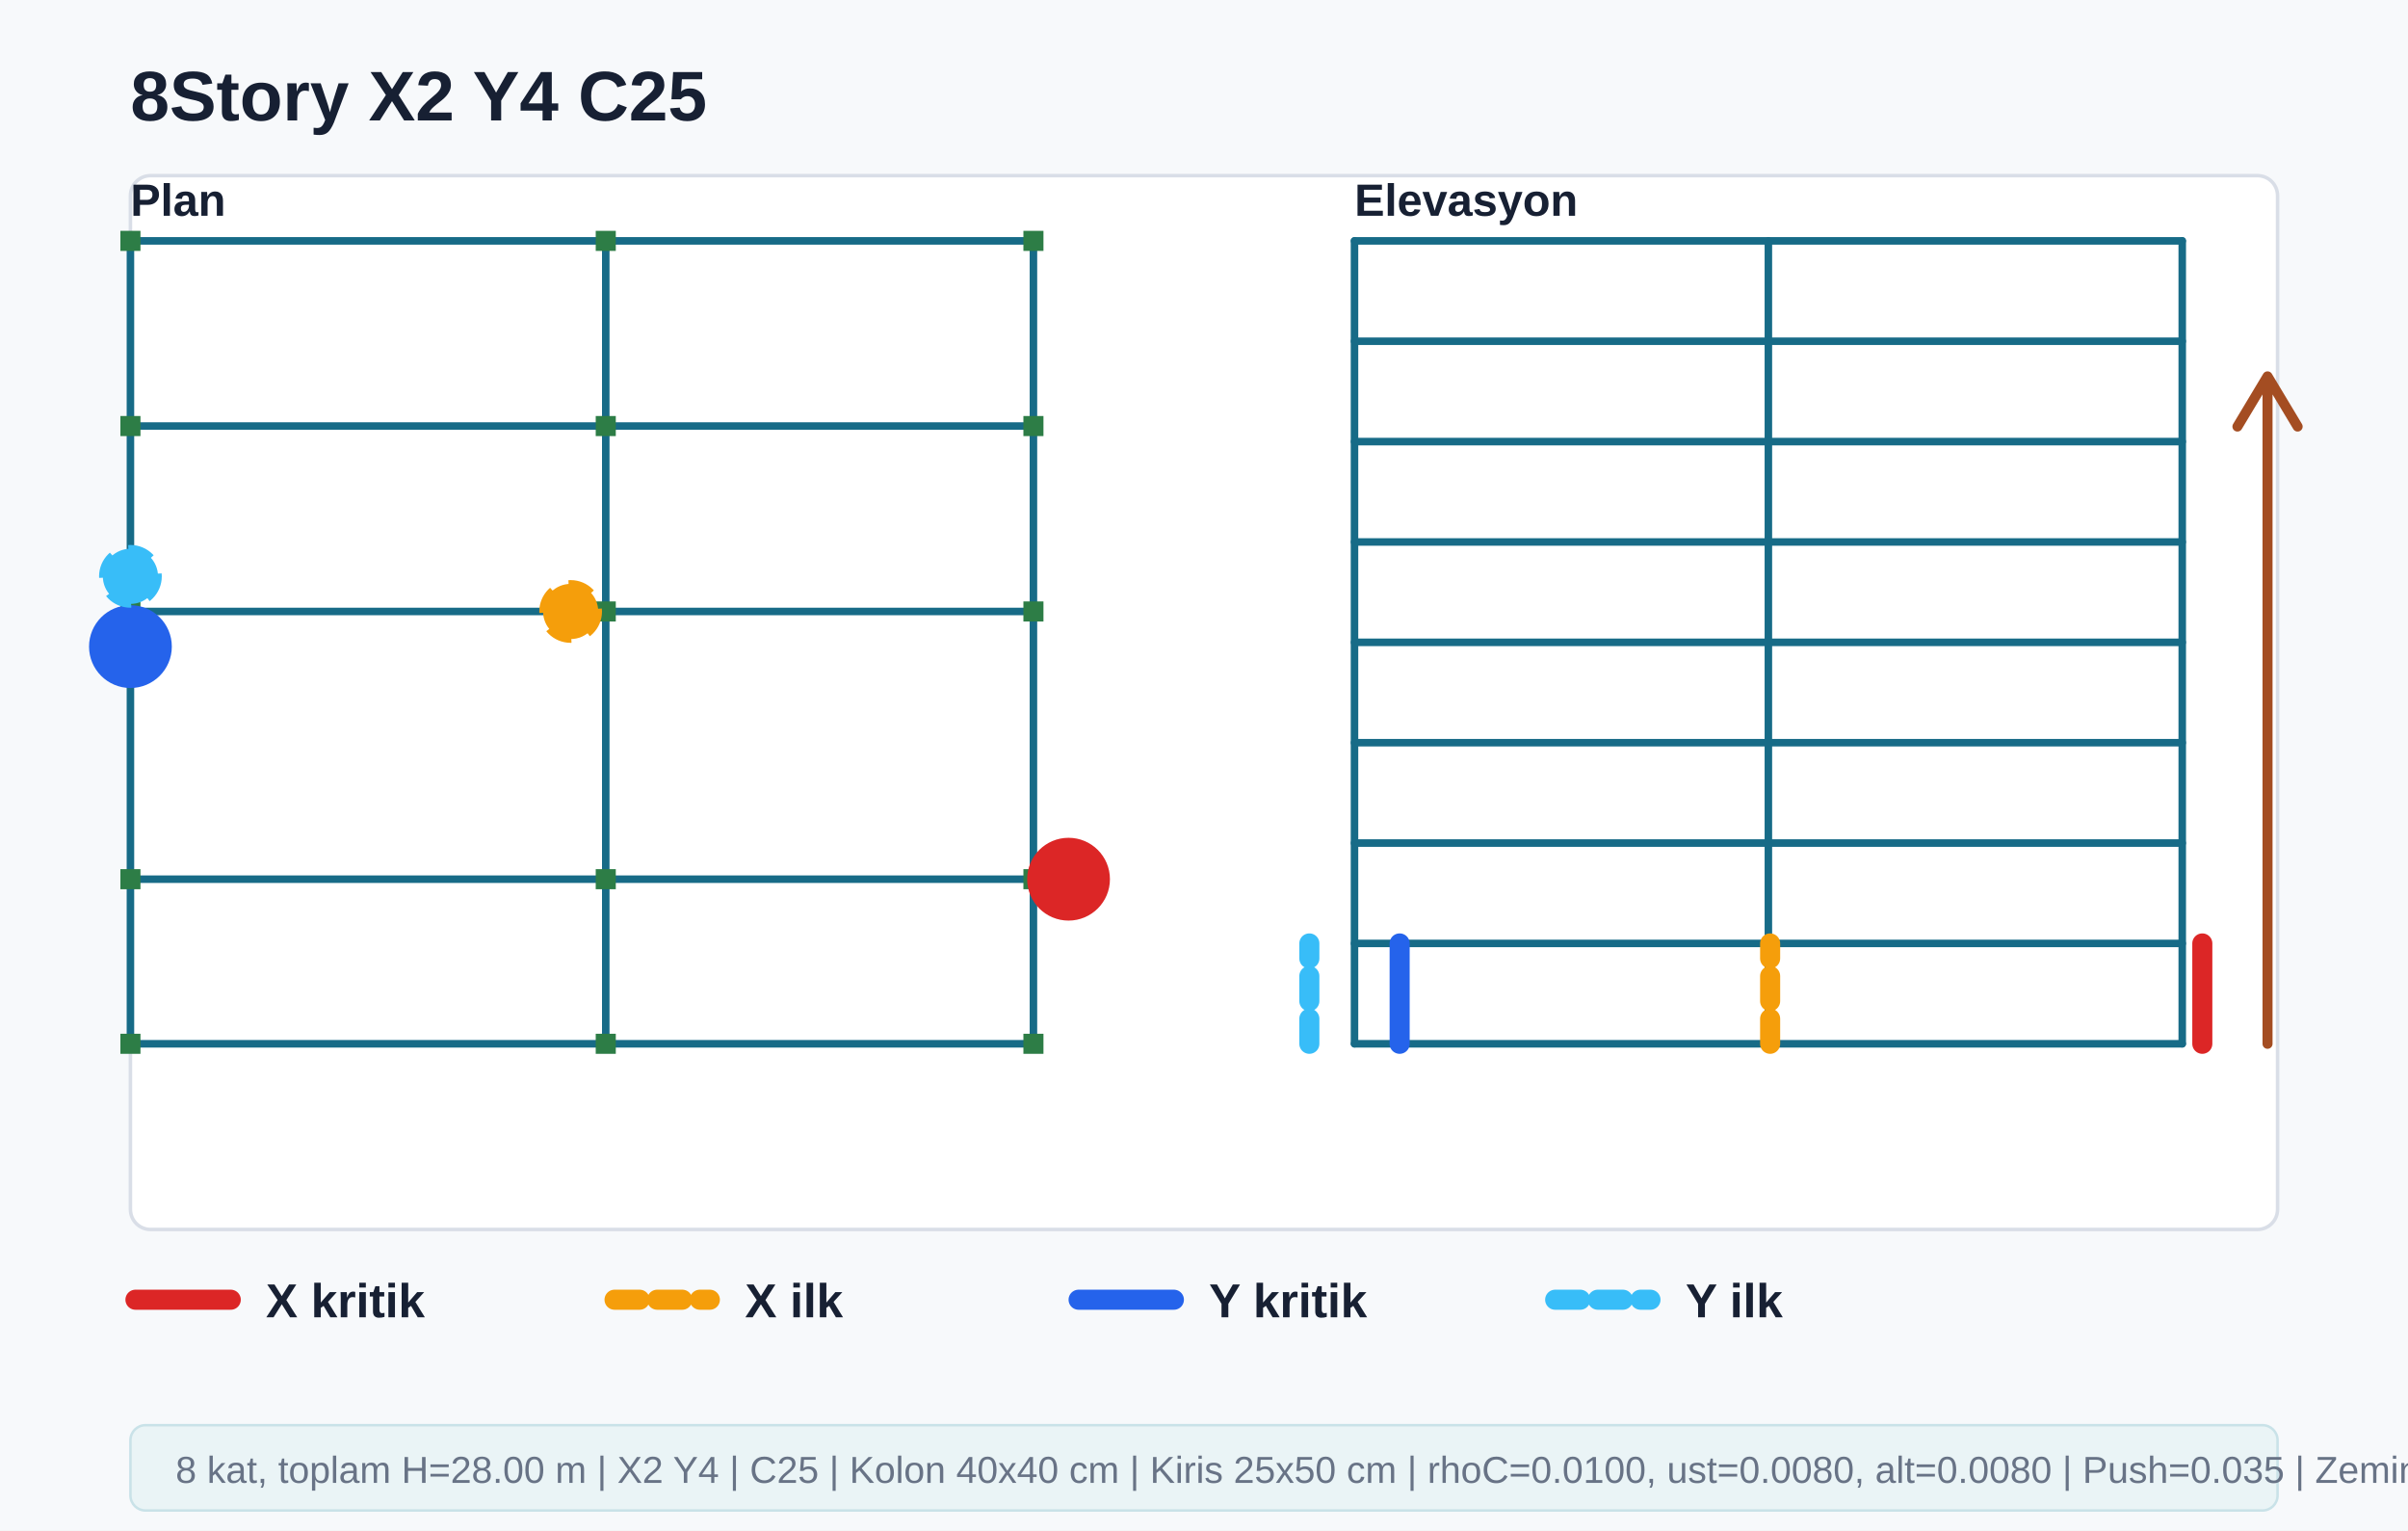
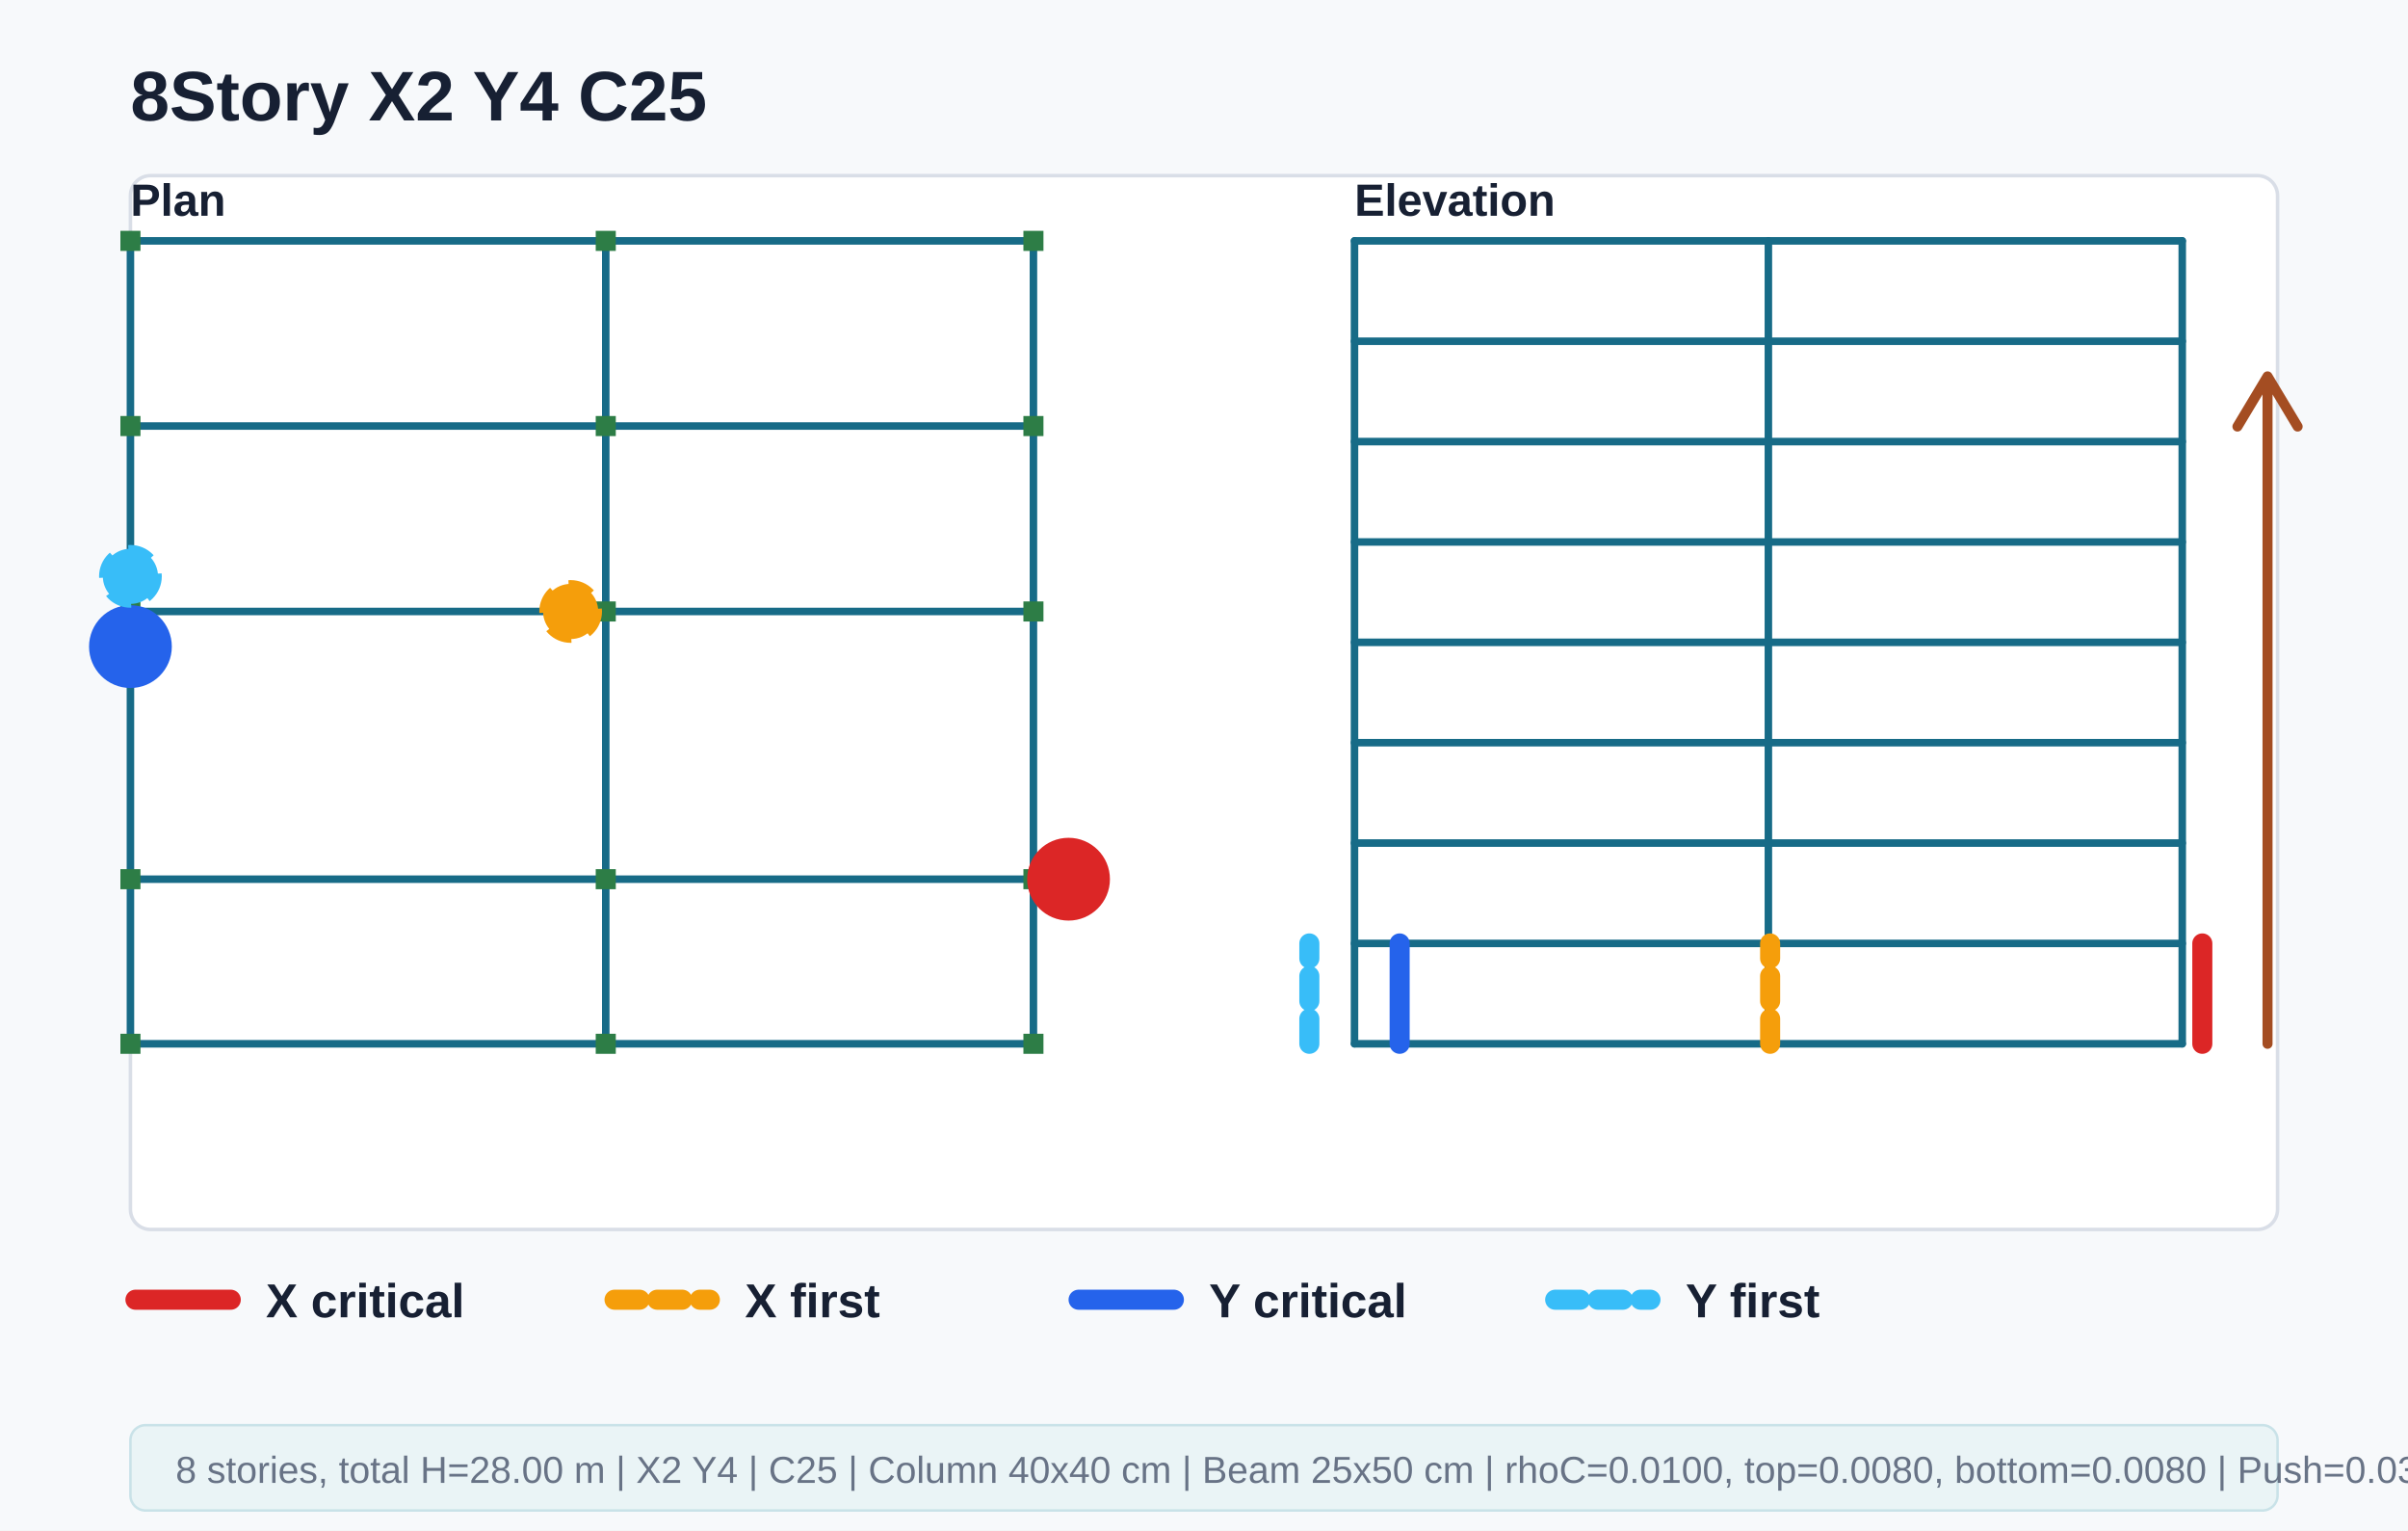
<svg xmlns="http://www.w3.org/2000/svg" width="960" height="610" viewBox="0 0 960 610">
  <style>
    .bg { fill: #f7f9fb; }
    .panel { fill: #ffffff; stroke: #d9dee7; stroke-width: 1.4; }
    .grid { stroke: #176b87; stroke-width: 3; stroke-linecap: round; }
    .joint { fill: #2d7d46; }
    .push { stroke: #a44d22; stroke-width: 4; fill: none; stroke-linecap: round; stroke-linejoin: round; }
    .title { font: 700 28px Segoe UI, Arial, sans-serif; fill: #172033; }
    .label { font: 700 18px Segoe UI, Arial, sans-serif; fill: #172033; }
    .meta { font: 15px Segoe UI, Arial, sans-serif; fill: #687386; }
    .badge { fill: #eaf4f6; stroke: #c9e2e8; }
    .highlight { stroke-width: 8; stroke-linecap: round; fill: none; }
    .marker { stroke: #ffffff; stroke-width: 3; }
    .x-critical { stroke: #dc2626; fill: #dc2626; }
    .x-first { stroke: #f59e0b; fill: #f59e0b; stroke-dasharray: 10 7; }
    .y-critical { stroke: #2563eb; fill: #2563eb; }
    .y-first { stroke: #38bdf8; fill: #38bdf8; stroke-dasharray: 10 7; }
    .legend text { font: 700 19px Segoe UI, Arial, sans-serif; fill: #172033; }
  </style>
  <rect width="100%" height="100%" class="bg" />
  <text x="52" y="48" class="title">8Story X2 Y4 C25</text>
  <rect x="52" y="70" width="856" height="420" rx="8" class="panel" />
  <text x="52" y="86" class="label">Plan</text>
-   <text x="540" y="86" class="label">Elevasyon</text>
+   <text x="540" y="86" class="label">Elevation</text>
  <line x1="52.0" y1="96" x2="52.0" y2="416" class="grid" />
  <line x1="241.5" y1="96" x2="241.5" y2="416" class="grid" />
  <line x1="412.0" y1="96" x2="412.0" y2="416" class="grid" />
  <line x1="52" y1="96.0" x2="412" y2="96.0" class="grid" />
  <line x1="52" y1="169.8" x2="412" y2="169.8" class="grid" />
  <line x1="52" y1="243.7" x2="412" y2="243.7" class="grid" />
  <line x1="52" y1="350.4" x2="412" y2="350.4" class="grid" />
  <line x1="52" y1="416.0" x2="412" y2="416.0" class="grid" />
  <rect x="48.0" y="92.0" width="8" height="8" class="joint" />
  <rect x="48.0" y="165.8" width="8" height="8" class="joint" />
  <rect x="48.0" y="239.7" width="8" height="8" class="joint" />
  <rect x="48.0" y="346.4" width="8" height="8" class="joint" />
  <rect x="48.0" y="412.0" width="8" height="8" class="joint" />
  <rect x="237.5" y="92.0" width="8" height="8" class="joint" />
  <rect x="237.5" y="165.8" width="8" height="8" class="joint" />
  <rect x="237.5" y="239.7" width="8" height="8" class="joint" />
  <rect x="237.5" y="346.4" width="8" height="8" class="joint" />
  <rect x="237.5" y="412.0" width="8" height="8" class="joint" />
  <rect x="408.0" y="92.0" width="8" height="8" class="joint" />
  <rect x="408.0" y="165.8" width="8" height="8" class="joint" />
  <rect x="408.0" y="239.7" width="8" height="8" class="joint" />
  <rect x="408.0" y="346.4" width="8" height="8" class="joint" />
  <rect x="408.0" y="412.0" width="8" height="8" class="joint" />
  <line x1="540.0" y1="96" x2="540.0" y2="416" class="grid" />
  <line x1="705.0" y1="96" x2="705.0" y2="416" class="grid" />
  <line x1="870.0" y1="96" x2="870.0" y2="416" class="grid" />
  <line x1="540" y1="416.0" x2="870" y2="416.0" class="grid" />
  <line x1="540" y1="376.0" x2="870" y2="376.0" class="grid" />
  <line x1="540" y1="336.0" x2="870" y2="336.0" class="grid" />
  <line x1="540" y1="296.0" x2="870" y2="296.0" class="grid" />
  <line x1="540" y1="256.0" x2="870" y2="256.0" class="grid" />
  <line x1="540" y1="216.0" x2="870" y2="216.0" class="grid" />
  <line x1="540" y1="176.0" x2="870" y2="176.0" class="grid" />
  <line x1="540" y1="136.0" x2="870" y2="136.0" class="grid" />
  <line x1="540" y1="96.0" x2="870" y2="96.0" class="grid" />
  <circle cx="426.0" cy="350.4" r="15" class="marker x-critical" />
  <line x1="878.0" y1="416.0" x2="878.0" y2="376.0" class="highlight x-critical" />
  <circle cx="227.5" cy="243.7" r="11" class="marker x-first" />
  <line x1="705.7" y1="416.0" x2="705.7" y2="376.0" class="highlight x-first" />
  <circle cx="52.0" cy="257.7" r="15" class="marker y-critical" />
  <line x1="558.0" y1="416.0" x2="558.0" y2="376.0" class="highlight y-critical" />
  <circle cx="52.0" cy="229.7" r="11" class="marker y-first" />
  <line x1="522.0" y1="416.0" x2="522.0" y2="376.0" class="highlight y-first" />
  <path d="M 904.0 416.0 L 904.0 150.0 L 892.0 170.0 M 904.0 150.0 L 916.0 170.0" class="push" />
  <g class="legend">
    <line x1="54" y1="518" x2="92" y2="518" class="highlight x-critical" />
-     <text x="106" y="525">X kritik</text>
+     <text x="106" y="525">X critical</text>
    <line x1="245" y1="518" x2="283" y2="518" class="highlight x-first" />
-     <text x="297" y="525">X ilk</text>
+     <text x="297" y="525">X first</text>
    <line x1="430" y1="518" x2="468" y2="518" class="highlight y-critical" />
-     <text x="482" y="525">Y kritik</text>
+     <text x="482" y="525">Y critical</text>
    <line x1="620" y1="518" x2="658" y2="518" class="highlight y-first" />
-     <text x="672" y="525">Y ilk</text>
+     <text x="672" y="525">Y first</text>
  </g>
  <rect x="52" y="568" width="856" height="34" rx="6" class="badge" />
  <text x="70" y="591" class="meta">
-     8 kat, toplam H=28.00 m | X2 Y4 | C25 | Kolon 40x40 cm | Kiris 25x50 cm | rhoC=0.0100, ust=0.0080, alt=0.0080 | Push=0.035 | Zemin ZE | ks=12000 kN/m3 | Radye=0.50 m rhoR=0.0040 | Doseme=0.18 m rhoS=0.0040
+     8 stories, total H=28.00 m | X2 Y4 | C25 | Column 40x40 cm | Beam 25x50 cm | rhoC=0.0100, top=0.0080, bottom=0.0080 | Push=0.035 | Soil ZE | ks=12000 kN/m3 | Raft=0.50 m rhoR=0.0040 | Slab=0.18 m rhoS=0.0040
  </text>
</svg>
